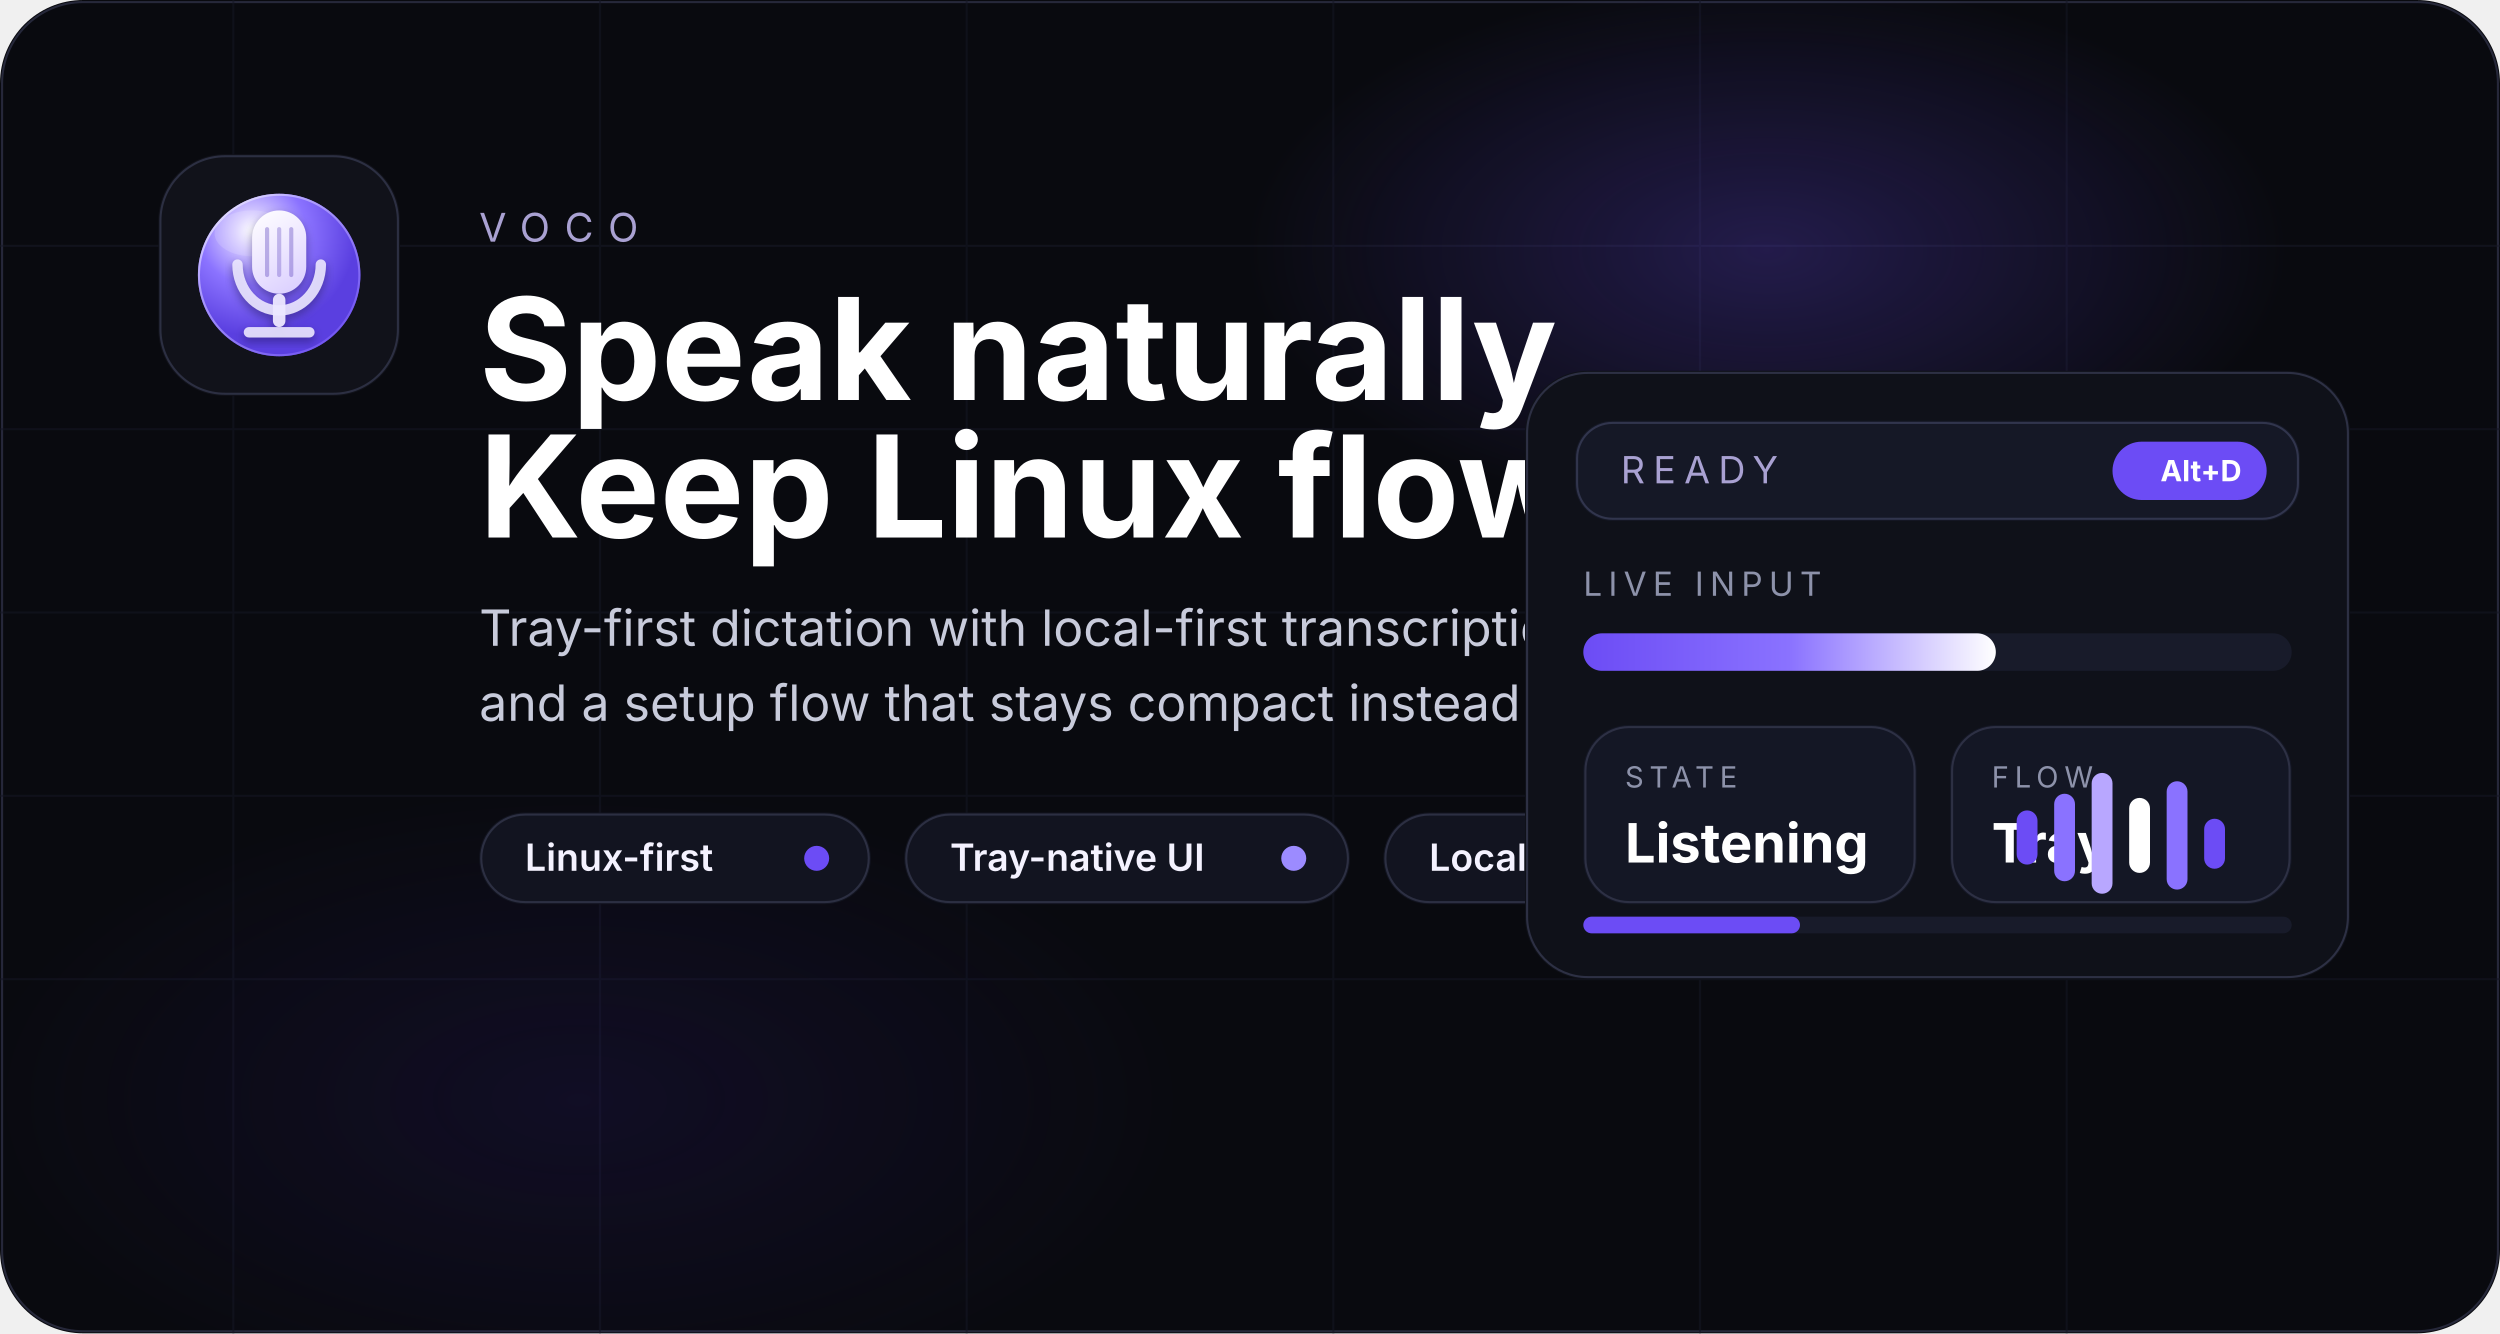
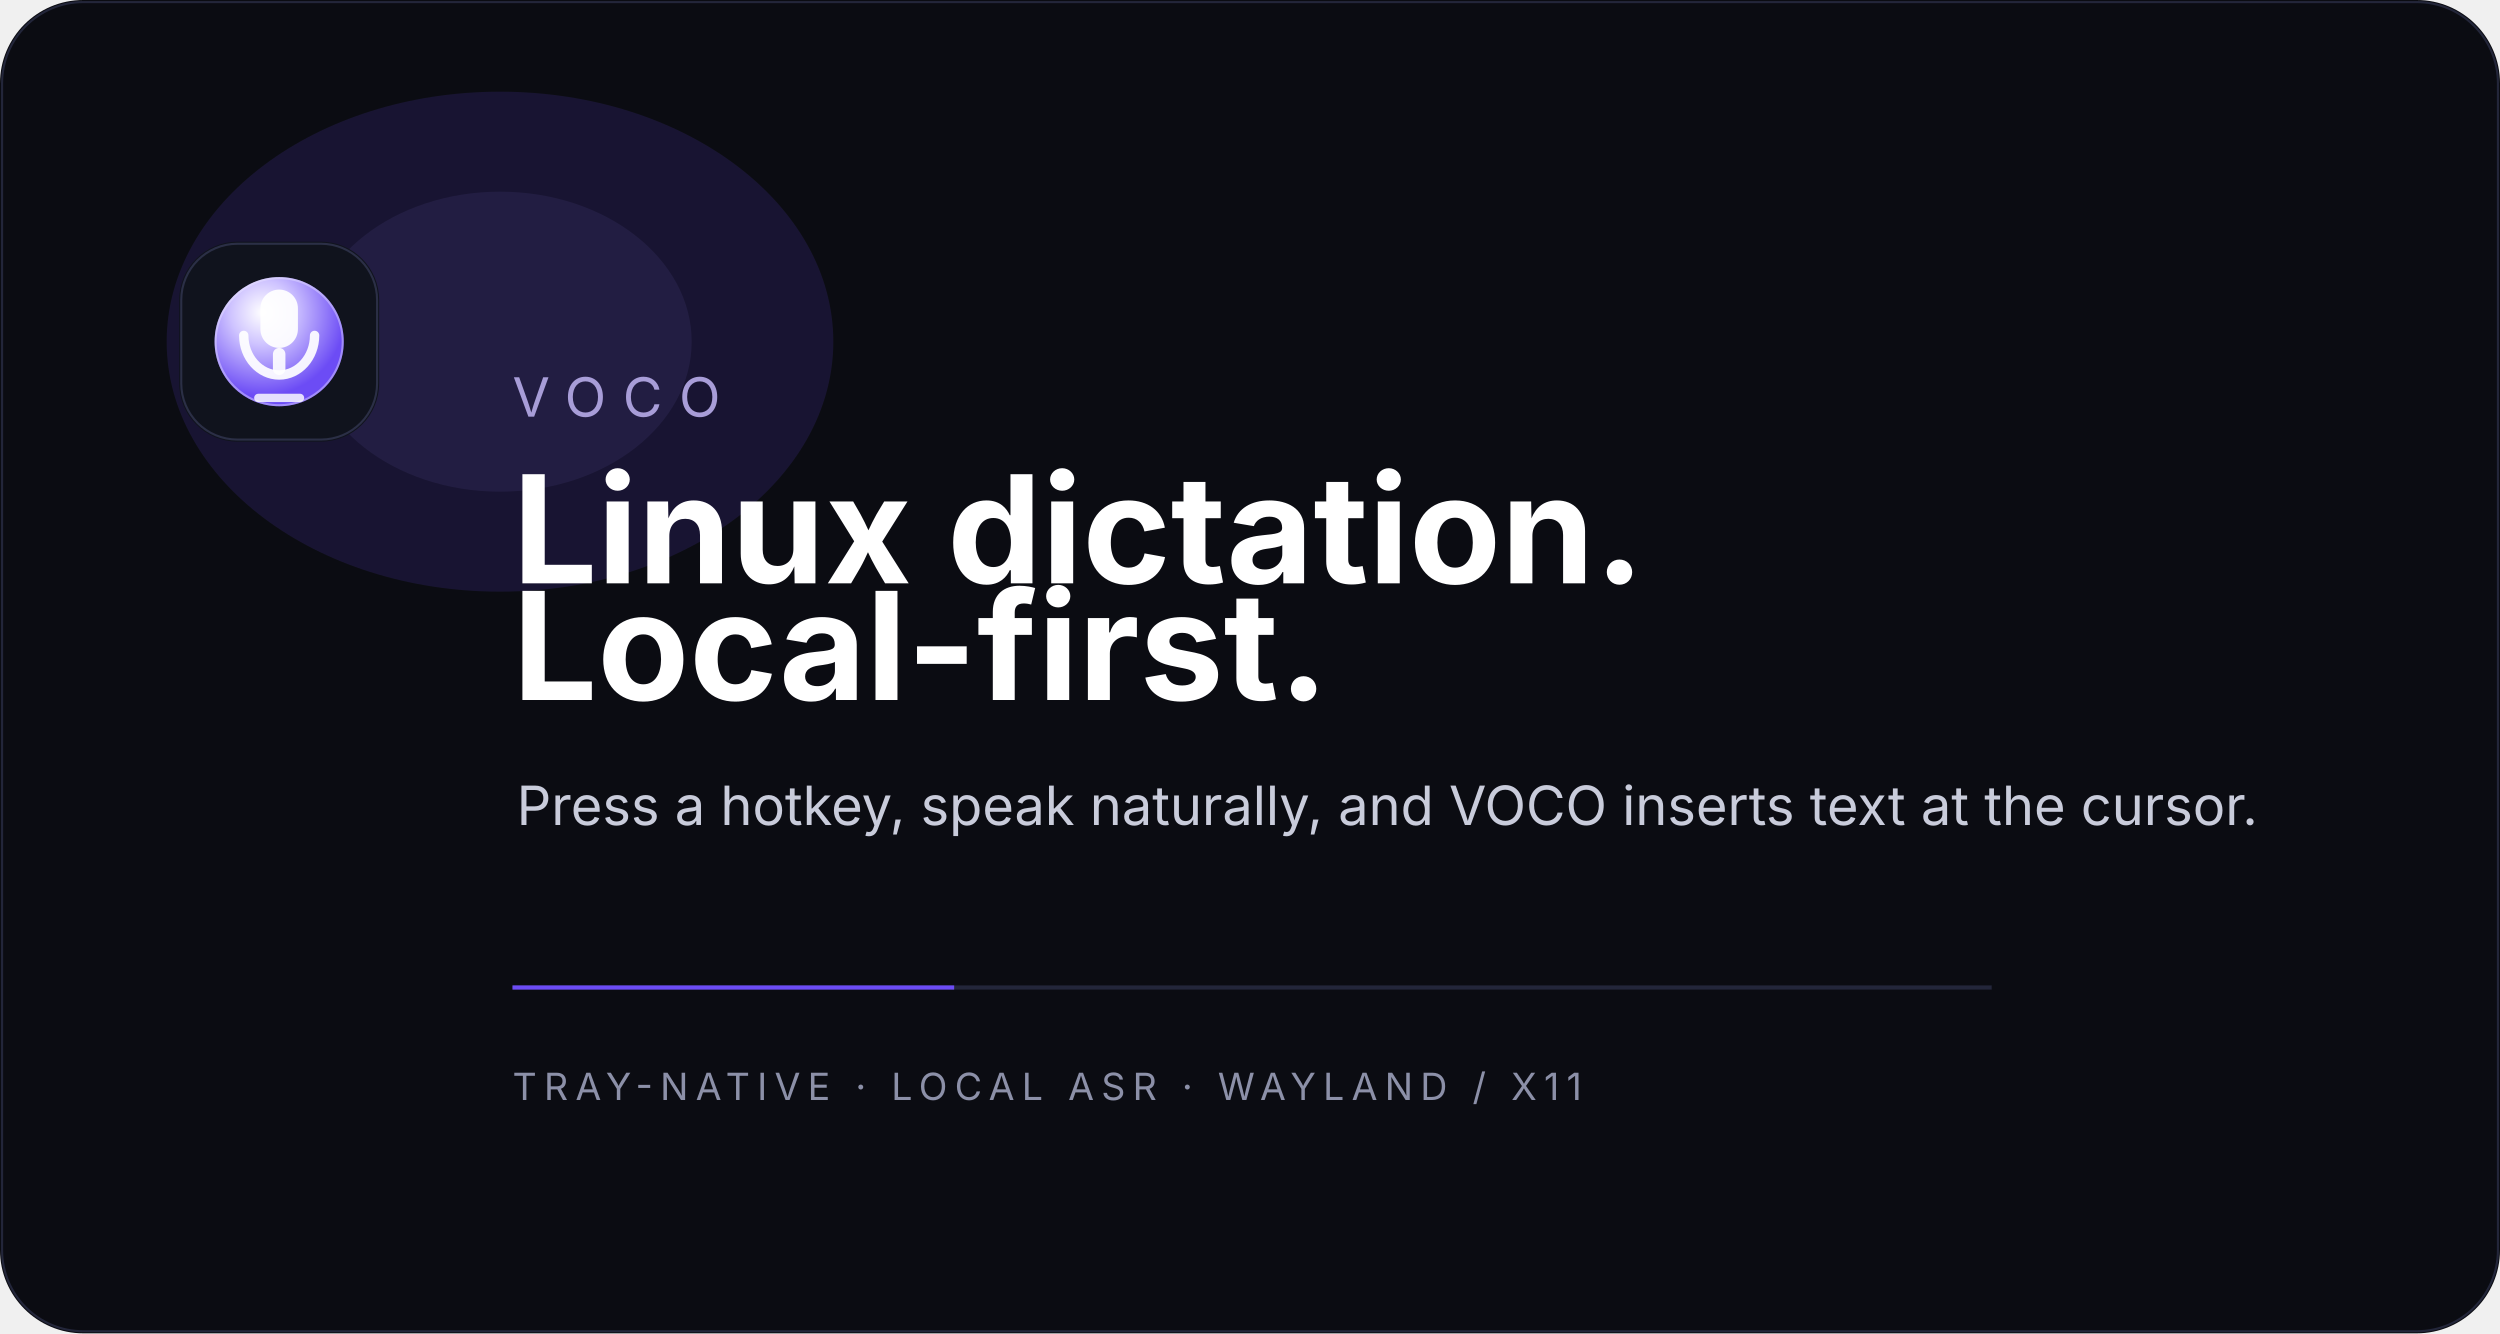
<svg xmlns="http://www.w3.org/2000/svg" viewBox="0 0 1200 640" fill="none" role="img" aria-labelledby="title desc">
-   <rect width="1200" height="640" rx="40" fill="#090A0F" />
-   <rect x="1" y="1" width="1198" height="638" rx="39" stroke="#26283A" />
-   <g opacity="0.55">
-     <path d="M0 118H1200" stroke="#171927" />
-     <path d="M0 206H1200" stroke="#141623" />
-     <path d="M0 294H1200" stroke="#141623" />
-     <path d="M0 382H1200" stroke="#141623" />
-     <path d="M0 470H1200" stroke="#141623" />
-     <path d="M112 0V640" stroke="#141623" />
-     <path d="M288 0V640" stroke="#141623" />
-     <path d="M464 0V640" stroke="#141623" />
-     <path d="M640 0V640" stroke="#141623" />
-     <path d="M816 0V640" stroke="#141623" />
-     <path d="M992 0V640" stroke="#141623" />
+   <rect width="1200" height="640" rx="40" fill="#0B0C12" />
+   <rect x="1" y="1" width="1198" height="638" rx="39" stroke="#23263A" />
+   <ellipse cx="240" cy="164" rx="160" ry="120" fill="#6C4CF5" opacity="0.14" />
+   <ellipse cx="240" cy="164" rx="92" ry="72" fill="#9B8BFF" opacity="0.08" />
+   <g transform="translate(86 116)">
+     <rect x="0" y="0" width="96" height="96" rx="28" fill="#10131D" />
+     <rect x="1" y="1" width="94" height="94" rx="27" stroke="#2B2F46" />
+     <circle cx="48" cy="48" r="31" fill="url(#orb)" />
+     <circle cx="48" cy="48" r="30.5" stroke="#ECE8FF" stroke-opacity="0.42" />
+     <rect x="39" y="23" width="18" height="28" rx="9" fill="#FFFFFF" fill-opacity="0.92" />
+     <path d="M31 45C31 55.493 38.611 64 48 64C57.389 64 65 55.493 65 45" stroke="#FFFFFF" stroke-width="4.5" stroke-linecap="round" stroke-opacity="0.92" />
+     <rect x="45" y="51" width="6" height="13" rx="3" fill="#FFFFFF" fill-opacity="0.9" />
+     <rect x="36" y="73" width="24" height="4" rx="2" fill="#FFFFFF" fill-opacity="0.82" />
  </g>
-   <ellipse cx="848" cy="120" rx="250" ry="130" fill="url(#haloTop)" opacity="0.26" />
-   <ellipse cx="278" cy="528" rx="290" ry="150" fill="url(#haloBottom)" opacity="0.22" />
-   <g transform="translate(76 74)">
-     <rect x="0" y="0" width="116" height="116" rx="32" fill="#11121A" />
-     <rect x="1" y="1" width="114" height="114" rx="31" stroke="#2C2F42" />
-     <circle cx="58" cy="58" r="39" fill="url(#orbGlow)" />
-     <circle cx="58" cy="58" r="38.5" stroke="url(#orbRing)" stroke-opacity="0.8" />
-     <ellipse cx="45" cy="38" rx="18" ry="11" fill="#FFFFFF" opacity="0.15" />
-     <g filter="url(#softShadow)">
-       <rect x="45" y="27" width="26" height="40" rx="13" fill="url(#micBody)" />
-       <rect x="55" y="67" width="6" height="16" rx="3" fill="#ECE8FF" fill-opacity="0.95" />
-       <path d="M38 53C38 65.15 46.954 75 58 75C69.046 75 78 65.15 78 53" stroke="#ECE8FF" stroke-width="5" stroke-linecap="round" stroke-opacity="0.9" />
-       <rect x="41" y="83" width="34" height="5" rx="2.5" fill="#ECE8FF" fill-opacity="0.9" />
-       <rect x="51.2" y="35" width="2" height="24" rx="1" fill="#4D34B7" fill-opacity="0.34" />
-       <rect x="57" y="35" width="2" height="24" rx="1" fill="#4D34B7" fill-opacity="0.3" />
-       <rect x="62.8" y="35" width="2" height="24" rx="1" fill="#4D34B7" fill-opacity="0.34" />
-     </g>
+   <g transform="translate(246 158)" font-family="system-ui, -apple-system, BlinkMacSystemFont, 'Segoe UI', sans-serif">
+     <text x="0" y="42" font-size="26" letter-spacing="8" fill="#A89DD8">VOCO</text>
+     <text x="0" y="122" font-size="72" font-weight="700" fill="#FFFFFF">Linux dictation.</text>
+     <text x="0" y="178" font-size="72" font-weight="700" fill="#FFFFFF">Local-first.</text>
+     <text x="2" y="238" font-size="26" fill="#C9CCDB">Press a hotkey, speak naturally, and VOCO inserts text at the cursor.</text>
  </g>
-   <g transform="translate(230 88)" font-family="system-ui, -apple-system, BlinkMacSystemFont, 'Segoe UI', sans-serif">
-     <text x="0" y="28" font-size="19" letter-spacing="7" fill="#A9A1D2">VOCO</text>
-     <text x="0" y="104" font-size="68" font-weight="700" fill="#FFFFFF">
-       Speak naturally.
-     </text>
-     <text x="0" y="170" font-size="68" font-weight="700" fill="#FFFFFF">
-       Keep Linux flow intact.
-     </text>
-     <text x="0" y="222" font-size="24" fill="#C8CBDB">
-       Tray-first dictation with local-first transcription, explicit states,
-     </text>
-     <text x="0" y="258" font-size="24" fill="#C8CBDB">
-       and a setup flow that stays compact instead of sprawling.
-     </text>
-     <g transform="translate(0 302)">
-       <rect width="188" height="44" rx="22" fill="#121420" />
-       <rect x="1" y="1" width="186" height="42" rx="21" stroke="#2C2F42" />
-       <text x="22" y="28" font-size="18" font-weight="600" fill="#F4F2FF">Linux-first</text>
-       <circle cx="162" cy="22" r="6" fill="#6C4CF5" />
-     </g>
-     <g transform="translate(204 302)">
-       <rect width="214" height="44" rx="22" fill="#121420" />
-       <rect x="1" y="1" width="212" height="42" rx="21" stroke="#2C2F42" />
-       <text x="22" y="28" font-size="18" font-weight="600" fill="#F4F2FF">Tray-native UI</text>
-       <circle cx="187" cy="22" r="6" fill="#9C8BFF" />
-     </g>
-     <g transform="translate(434 302)">
-       <rect width="232" height="44" rx="22" fill="#121420" />
-       <rect x="1" y="1" width="230" height="42" rx="21" stroke="#2C2F42" />
-       <text x="22" y="28" font-size="18" font-weight="600" fill="#F4F2FF">Local-first ASR</text>
-       <circle cx="205" cy="22" r="6" fill="#FFFFFF" />
-     </g>
-   </g>
-   <g transform="translate(732 178)">
-     <rect width="396" height="292" rx="30" fill="#0F1119" />
-     <rect x="1" y="1" width="394" height="290" rx="29" stroke="#2D3044" />
-     <rect x="24" y="24" width="348" height="48" rx="18" fill="#151826" />
-     <rect x="25" y="25" width="346" height="46" rx="17" stroke="#31354D" />
-     <text x="46" y="54" font-family="system-ui, -apple-system, BlinkMacSystemFont, 'Segoe UI', sans-serif" font-size="18" letter-spacing="4" fill="#A9A1D2">READY</text>
-     <rect x="282" y="34" width="74" height="28" rx="14" fill="#6C4CF5" />
-     <text x="305" y="53" font-family="system-ui, -apple-system, BlinkMacSystemFont, 'Segoe UI', sans-serif" font-size="14" font-weight="700" fill="#FFFFFF">Alt+D</text>
-     <text x="28" y="108" font-family="system-ui, -apple-system, BlinkMacSystemFont, 'Segoe UI', sans-serif" font-size="16" letter-spacing="3" fill="#8D92AA">LIVE INPUT</text>
-     <rect x="28" y="126" width="340" height="18" rx="9" fill="#181B2A" />
-     <rect x="28" y="126" width="198" height="18" rx="9" fill="url(#meterFill)" />
-     <rect x="28" y="170" width="160" height="86" rx="22" fill="#141725" />
-     <rect x="29" y="171" width="158" height="84" rx="21" stroke="#2D3044" />
-     <text x="48" y="200" font-family="system-ui, -apple-system, BlinkMacSystemFont, 'Segoe UI', sans-serif" font-size="14" letter-spacing="2.8" fill="#8D92AA">STATE</text>
-     <text x="48" y="236" font-family="system-ui, -apple-system, BlinkMacSystemFont, 'Segoe UI', sans-serif" font-size="26" font-weight="700" fill="#FFFFFF">Listening</text>
-     <rect x="204" y="170" width="164" height="86" rx="22" fill="#141725" />
-     <rect x="205" y="171" width="162" height="84" rx="21" stroke="#2D3044" />
-     <text x="224" y="200" font-family="system-ui, -apple-system, BlinkMacSystemFont, 'Segoe UI', sans-serif" font-size="14" letter-spacing="2.8" fill="#8D92AA">FLOW</text>
-     <text x="224" y="236" font-family="system-ui, -apple-system, BlinkMacSystemFont, 'Segoe UI', sans-serif" font-size="26" font-weight="700" fill="#FFFFFF">Tray</text>
-     <g transform="translate(236 211)">
-       <rect width="10" height="26" rx="5" fill="#6C4CF5" />
-       <rect x="18" y="-8" width="10" height="42" rx="5" fill="#8A72FF" />
-       <rect x="36" y="-18" width="10" height="58" rx="5" fill="#B8A7FF" />
-       <rect x="54" y="-6" width="10" height="36" rx="5" fill="#FFFFFF" />
-       <rect x="72" y="-14" width="10" height="52" rx="5" fill="#8A72FF" />
-       <rect x="90" y="4" width="10" height="24" rx="5" fill="#6C4CF5" />
-     </g>
-     <rect x="28" y="262" width="340" height="8" rx="4" fill="#181B2A" />
-     <rect x="28" y="262" width="104" height="8" rx="4" fill="#6C4CF5" />
+   <path d="M246 474H956" stroke="#23263A" stroke-width="2" />
+   <path d="M246 474H458" stroke="#6C4CF5" stroke-width="2" />
+   <g transform="translate(246 500)" font-family="system-ui, -apple-system, BlinkMacSystemFont, 'Segoe UI', sans-serif">
+     <text x="0" y="28" font-size="18" letter-spacing="3.5" fill="#8C90A8">TRAY-NATIVE · LOCAL ASR · WAYLAND / X11</text>
  </g>
  <defs>
-     <radialGradient id="orbGlow" cx="0" cy="0" r="1" gradientUnits="userSpaceOnUse" gradientTransform="translate(45 37) rotate(52) scale(50)">
+     <radialGradient id="orb" cx="0" cy="0" r="1" gradientUnits="userSpaceOnUse" gradientTransform="translate(40 34) rotate(54) scale(40)">
      <stop stop-color="#FFFFFF" />
-       <stop offset="0.16" stop-color="#D8CEFF" />
-       <stop offset="0.52" stop-color="#8B73FF" />
-       <stop offset="1" stop-color="#5A3FE0" />
+       <stop offset="0.38" stop-color="#CFC4FF" />
+       <stop offset="1" stop-color="#6C4CF5" />
    </radialGradient>
-     <linearGradient id="orbRing" x1="27" y1="19" x2="92" y2="97" gradientUnits="userSpaceOnUse">
-       <stop stop-color="#FFFFFF" />
-       <stop offset="0.26" stop-color="#C1B4FF" />
-       <stop offset="1" stop-color="#6C4CF5" />
-     </linearGradient>
-     <linearGradient id="micBody" x1="45" y1="27" x2="71" y2="67" gradientUnits="userSpaceOnUse">
-       <stop stop-color="#FFFFFF" />
-       <stop offset="0.34" stop-color="#F3EEFF" />
-       <stop offset="1" stop-color="#D8CCFF" />
-     </linearGradient>
-     <linearGradient id="meterFill" x1="28" y1="135" x2="226" y2="135" gradientUnits="userSpaceOnUse">
-       <stop stop-color="#6C4CF5" />
-       <stop offset="0.5" stop-color="#8A72FF" />
-       <stop offset="1" stop-color="#FFFFFF" />
-     </linearGradient>
-     <radialGradient id="haloTop" cx="0" cy="0" r="1" gradientUnits="userSpaceOnUse" gradientTransform="translate(848 120) rotate(90) scale(130 250)">
-       <stop stop-color="#6C4CF5" />
-       <stop offset="1" stop-color="#6C4CF5" stop-opacity="0" />
-     </radialGradient>
-     <radialGradient id="haloBottom" cx="0" cy="0" r="1" gradientUnits="userSpaceOnUse" gradientTransform="translate(278 528) rotate(90) scale(150 290)">
-       <stop stop-color="#2D1A72" />
-       <stop offset="1" stop-color="#2D1A72" stop-opacity="0" />
-     </radialGradient>
-     <filter id="softShadow" x="32" y="21" width="52" height="72" filterUnits="userSpaceOnUse" color-interpolation-filters="sRGB">
-       <feFlood flood-opacity="0" result="BackgroundImageFix" />
-       <feColorMatrix in="SourceAlpha" type="matrix" values="0 0 0 0 0 0 0 0 0 0 0 0 0 0 0 0 0 0 127 0" result="hardAlpha" />
-       <feOffset dy="2" />
-       <feGaussianBlur stdDeviation="2" />
-       <feColorMatrix type="matrix" values="0 0 0 0 0.126 0 0 0 0 0.086 0 0 0 0 0.345 0 0 0 0.45 0" />
-       <feBlend mode="normal" in2="BackgroundImageFix" result="effect1_dropShadow_0_1" />
-       <feBlend mode="normal" in="SourceGraphic" in2="effect1_dropShadow_0_1" result="shape" />
-     </filter>
  </defs>
</svg>
